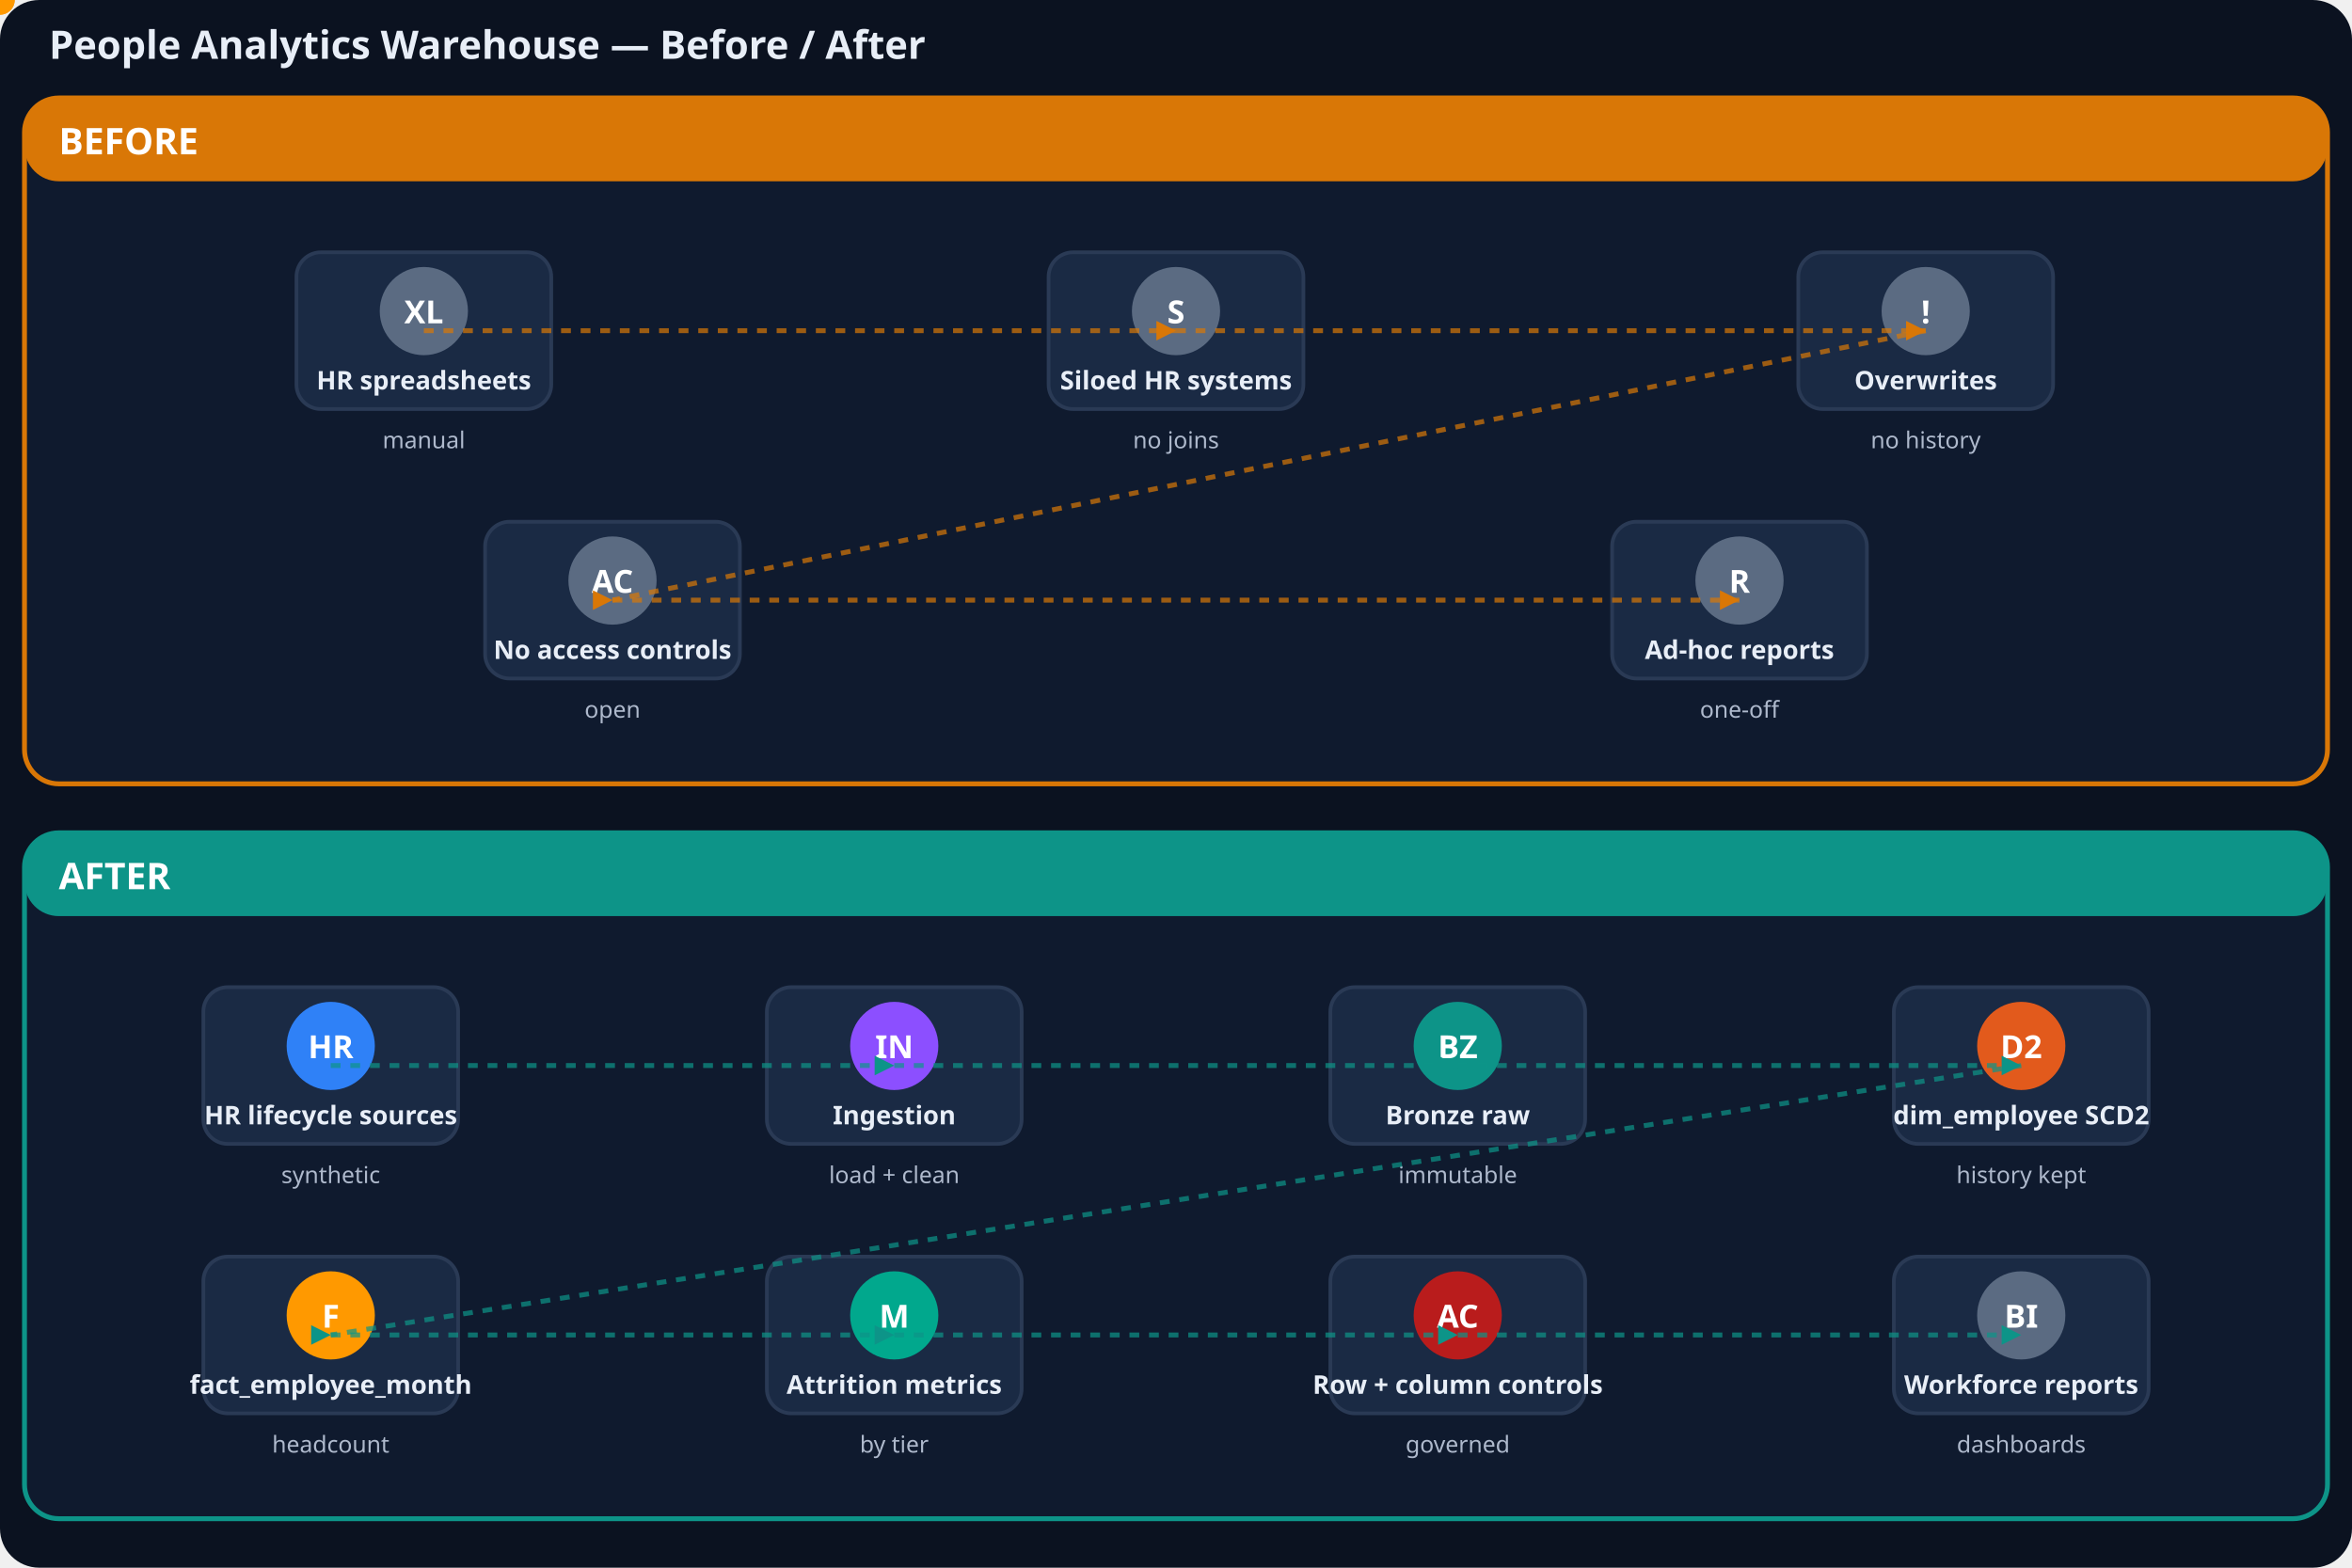
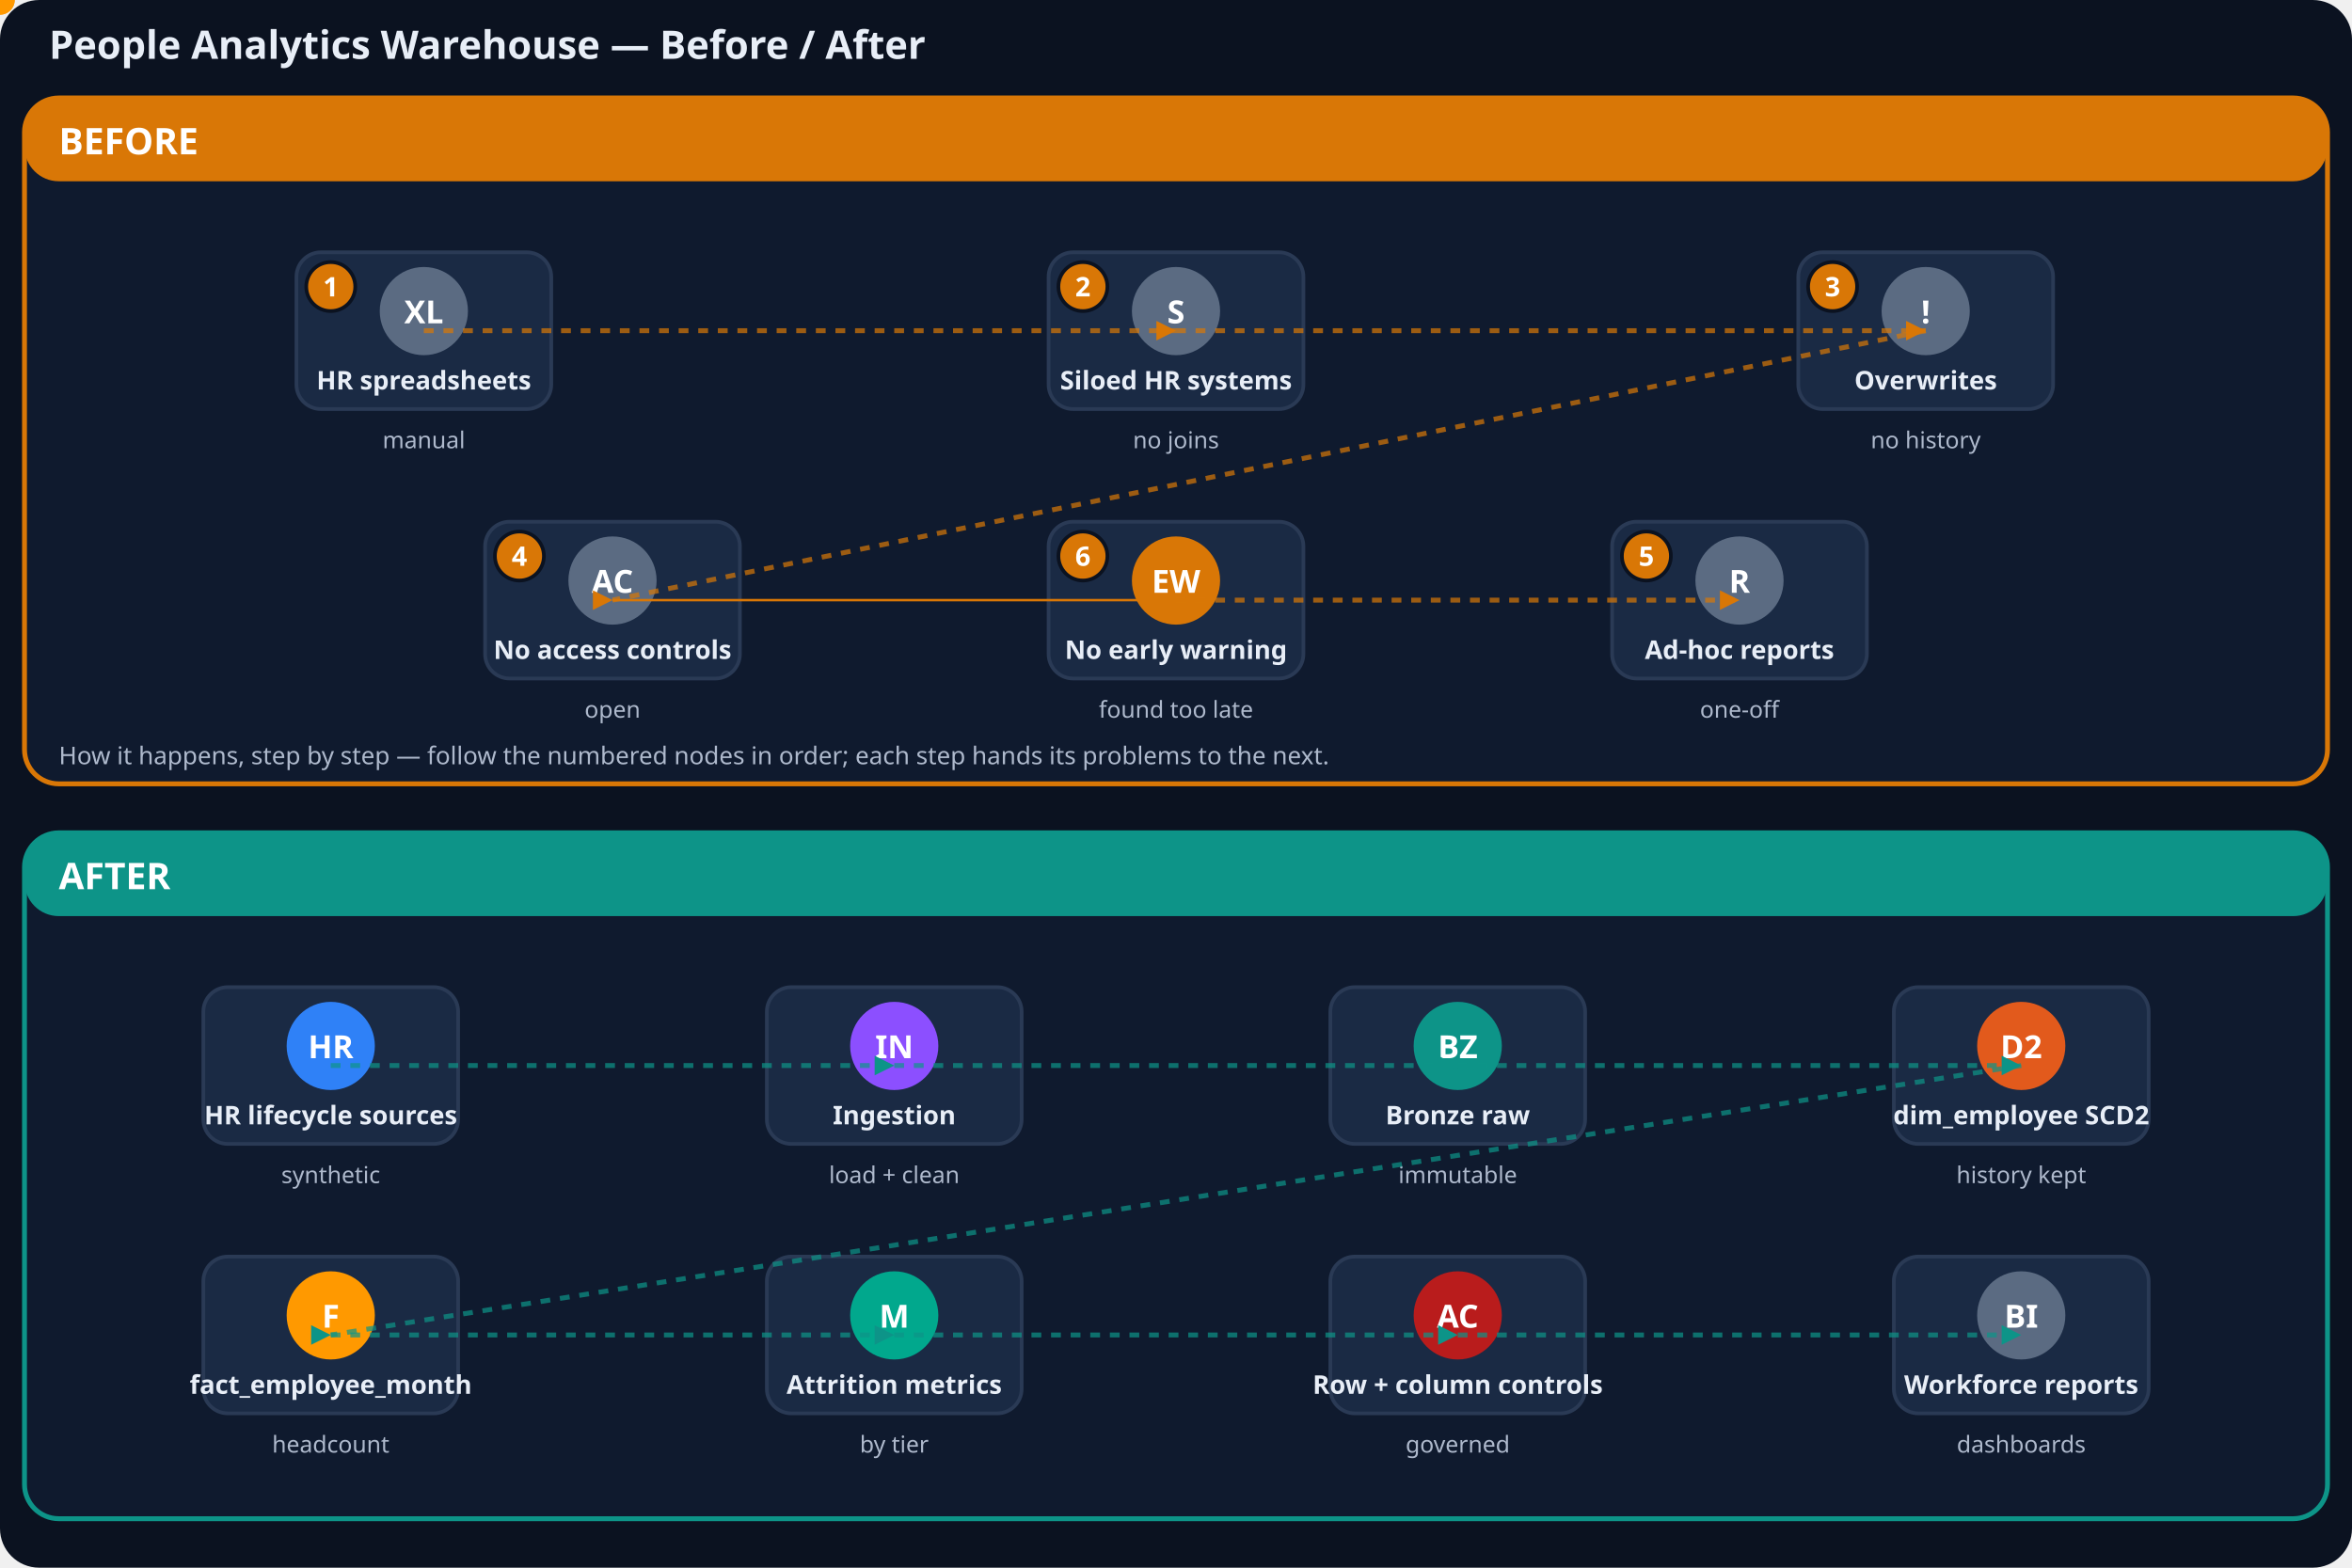
<svg xmlns="http://www.w3.org/2000/svg" width="960" height="640" viewBox="0 0 960 640">
  <rect width="960" height="640" rx="16" fill="#0b1220" />
  <text x="20" y="24" fill="#e8eef7" font-family="sans-serif" font-size="16" font-weight="700">People Analytics Warehouse — Before / After</text>
  <rect x="10" y="40" width="940" height="280" rx="14" fill="#0f1a2e" stroke="#d97706" stroke-width="2" />
  <g>
    <rect x="10" y="40" width="940" height="34" rx="14" fill="#d97706" />
    <text x="24" y="63" fill="#ffffff" font-family="sans-serif" font-size="15" font-weight="700">BEFORE</text>
  </g>
  <g>
    <rect x="121" y="103" width="104" height="64" rx="10" fill="#1a2a44" stroke="#2a3a55" stroke-width="1.5" />
+     <circle cx="135" cy="117" r="10" fill="#d97706" stroke="#0b1220" stroke-width="1.5" />
+     <text x="135" y="121" fill="#ffffff" font-family="sans-serif" font-size="11" font-weight="700" text-anchor="middle">1</text>
    <circle cx="173" cy="127" r="18" fill="#5b6b82" />
    <text x="173" y="132" fill="#ffffff" font-family="sans-serif" font-size="13" font-weight="700" text-anchor="middle">XL</text>
    <text x="173" y="159" fill="#e8eef7" font-family="sans-serif" font-size="10.5" font-weight="700" text-anchor="middle">HR spreadsheets</text>
  </g>
  <text x="173" y="183" fill="#aeb9cc" font-family="sans-serif" font-size="9.5" text-anchor="middle">manual</text>
  <g>
    <rect x="428" y="103" width="104" height="64" rx="10" fill="#1a2a44" stroke="#2a3a55" stroke-width="1.5" />
+     <circle cx="442" cy="117" r="10" fill="#d97706" stroke="#0b1220" stroke-width="1.5" />
+     <text x="442" y="121" fill="#ffffff" font-family="sans-serif" font-size="11" font-weight="700" text-anchor="middle">2</text>
    <circle cx="480" cy="127" r="18" fill="#5b6b82" />
    <text x="480" y="132" fill="#ffffff" font-family="sans-serif" font-size="13" font-weight="700" text-anchor="middle">S</text>
    <text x="480" y="159" fill="#e8eef7" font-family="sans-serif" font-size="10.5" font-weight="700" text-anchor="middle">Siloed HR systems</text>
  </g>
  <text x="480" y="183" fill="#aeb9cc" font-family="sans-serif" font-size="9.5" text-anchor="middle">no joins</text>
  <g>
    <rect x="734" y="103" width="104" height="64" rx="10" fill="#1a2a44" stroke="#2a3a55" stroke-width="1.5" />
+     <circle cx="748" cy="117" r="10" fill="#d97706" stroke="#0b1220" stroke-width="1.5" />
+     <text x="748" y="121" fill="#ffffff" font-family="sans-serif" font-size="11" font-weight="700" text-anchor="middle">3</text>
    <circle cx="786" cy="127" r="18" fill="#5b6b82" />
    <text x="786" y="132" fill="#ffffff" font-family="sans-serif" font-size="13" font-weight="700" text-anchor="middle">!</text>
    <text x="786" y="159" fill="#e8eef7" font-family="sans-serif" font-size="10.5" font-weight="700" text-anchor="middle">Overwrites</text>
  </g>
  <text x="786" y="183" fill="#aeb9cc" font-family="sans-serif" font-size="9.5" text-anchor="middle">no history</text>
  <g>
    <rect x="198" y="213" width="104" height="64" rx="10" fill="#1a2a44" stroke="#2a3a55" stroke-width="1.5" />
+     <circle cx="212" cy="227" r="10" fill="#d97706" stroke="#0b1220" stroke-width="1.5" />
+     <text x="212" y="231" fill="#ffffff" font-family="sans-serif" font-size="11" font-weight="700" text-anchor="middle">4</text>
    <circle cx="250" cy="237" r="18" fill="#5b6b82" />
    <text x="250" y="242" fill="#ffffff" font-family="sans-serif" font-size="13" font-weight="700" text-anchor="middle">AC</text>
    <text x="250" y="269" fill="#e8eef7" font-family="sans-serif" font-size="10.5" font-weight="700" text-anchor="middle">No access controls</text>
  </g>
  <text x="250" y="293" fill="#aeb9cc" font-family="sans-serif" font-size="9.5" text-anchor="middle">open</text>
  <g>
    <rect x="658" y="213" width="104" height="64" rx="10" fill="#1a2a44" stroke="#2a3a55" stroke-width="1.5" />
+     <circle cx="672" cy="227" r="10" fill="#d97706" stroke="#0b1220" stroke-width="1.5" />
+     <text x="672" y="231" fill="#ffffff" font-family="sans-serif" font-size="11" font-weight="700" text-anchor="middle">5</text>
    <circle cx="710" cy="237" r="18" fill="#5b6b82" />
    <text x="710" y="242" fill="#ffffff" font-family="sans-serif" font-size="13" font-weight="700" text-anchor="middle">R</text>
    <text x="710" y="269" fill="#e8eef7" font-family="sans-serif" font-size="10.5" font-weight="700" text-anchor="middle">Ad-hoc reports</text>
  </g>
  <text x="710" y="293" fill="#aeb9cc" font-family="sans-serif" font-size="9.5" text-anchor="middle">one-off</text>
+   <g>
+     <rect x="428" y="213" width="104" height="64" rx="10" fill="#1a2a44" stroke="#2a3a55" stroke-width="1.5" />
+     <circle cx="480" cy="237" r="18" fill="#d97706" />
+     <text x="480" y="242" fill="#ffffff" font-family="sans-serif" font-size="13" font-weight="700" text-anchor="middle">EW</text>
+     <circle cx="442" cy="227" r="10" fill="#d97706" stroke="#0b1220" stroke-width="1.5" />
+     <text x="442" y="231" fill="#ffffff" font-family="sans-serif" font-size="11" font-weight="700" text-anchor="middle">6</text>
+     <text x="480" y="269" fill="#e8eef7" font-family="sans-serif" font-size="10.5" font-weight="700" text-anchor="middle">No early warning</text>
+   </g>
+   <text x="480" y="293" fill="#aeb9cc" font-family="sans-serif" font-size="9.5" text-anchor="middle">found too late</text>
  <line x1="173" y1="135" x2="480" y2="135" stroke="#d97706" stroke-width="2" stroke-dasharray="4 4" opacity="0.7" />
  <polygon points="480,135 472,131 472,139" fill="#d97706" />
  <line x1="480" y1="135" x2="786" y2="135" stroke="#d97706" stroke-width="2" stroke-dasharray="4 4" opacity="0.7" />
  <polygon points="786,135 778,131 778,139" fill="#d97706" />
  <line x1="786" y1="135" x2="250" y2="245" stroke="#d97706" stroke-width="2" stroke-dasharray="4 4" opacity="0.7" />
  <polygon points="250,245 242,241 242,249" fill="#d97706" />
-   <line x1="250" y1="245" x2="710" y2="245" stroke="#d97706" stroke-width="2" stroke-dasharray="4 4" opacity="0.7" />
+   <line x1="250" y1="245" x2="480" y2="245" stroke="#d97706" />
+   <line x1="480" y1="245" x2="710" y2="245" stroke="#d97706" stroke-width="2" stroke-dasharray="4 4" opacity="0.7" />
  <polygon points="710,245 702,241 702,249" fill="#d97706" />
  <circle r="6" fill="#ff9900">
-     <animateMotion dur="6s" repeatCount="indefinite" path="M173,135 L480,135 L786,135 L250,245 L710,245" />
+     <animateMotion dur="6s" repeatCount="indefinite" path="M173,135 L480,135 L786,135 L250,245 L480,245 L710,245" />
  </circle>
+   <text x="24" y="312" fill="#aeb9cc" font-family="sans-serif" font-size="10">How it happens, step by step — follow the numbered nodes in order; each step hands its problems to the next.</text>
  <rect x="10" y="340" width="940" height="280" rx="14" fill="#0f1a2e" stroke="#0d9488" stroke-width="2" />
  <g>
    <rect x="10" y="340" width="940" height="34" rx="14" fill="#0d9488" />
    <text x="24" y="363" fill="#ffffff" font-family="sans-serif" font-size="15" font-weight="700">AFTER</text>
  </g>
  <g>
    <rect x="83" y="403" width="104" height="64" rx="10" fill="#1a2a44" stroke="#2a3a55" stroke-width="1.5" />
    <circle cx="135" cy="427" r="18" fill="#2F81F7" />
    <text x="135" y="432" fill="#ffffff" font-family="sans-serif" font-size="13" font-weight="700" text-anchor="middle">HR</text>
    <text x="135" y="459" fill="#e8eef7" font-family="sans-serif" font-size="10.5" font-weight="700" text-anchor="middle">HR lifecycle sources</text>
  </g>
  <text x="135" y="483" fill="#aeb9cc" font-family="sans-serif" font-size="9.5" text-anchor="middle">synthetic</text>
  <g>
    <rect x="313" y="403" width="104" height="64" rx="10" fill="#1a2a44" stroke="#2a3a55" stroke-width="1.5" />
    <circle cx="365" cy="427" r="18" fill="#8C4FFF" />
    <text x="365" y="432" fill="#ffffff" font-family="sans-serif" font-size="13" font-weight="700" text-anchor="middle">IN</text>
    <text x="365" y="459" fill="#e8eef7" font-family="sans-serif" font-size="10.5" font-weight="700" text-anchor="middle">Ingestion</text>
  </g>
  <text x="365" y="483" fill="#aeb9cc" font-family="sans-serif" font-size="9.5" text-anchor="middle">load + clean</text>
  <g>
    <rect x="543" y="403" width="104" height="64" rx="10" fill="#1a2a44" stroke="#2a3a55" stroke-width="1.5" />
    <circle cx="595" cy="427" r="18" fill="#0d9488" />
    <text x="595" y="432" fill="#ffffff" font-family="sans-serif" font-size="13" font-weight="700" text-anchor="middle">BZ</text>
    <text x="595" y="459" fill="#e8eef7" font-family="sans-serif" font-size="10.5" font-weight="700" text-anchor="middle">Bronze raw</text>
  </g>
  <text x="595" y="483" fill="#aeb9cc" font-family="sans-serif" font-size="9.5" text-anchor="middle">immutable</text>
  <g>
    <rect x="773" y="403" width="104" height="64" rx="10" fill="#1a2a44" stroke="#2a3a55" stroke-width="1.5" />
    <circle cx="825" cy="427" r="18" fill="#E25A1C" />
    <text x="825" y="432" fill="#ffffff" font-family="sans-serif" font-size="13" font-weight="700" text-anchor="middle">D2</text>
    <text x="825" y="459" fill="#e8eef7" font-family="sans-serif" font-size="10.5" font-weight="700" text-anchor="middle">dim_employee SCD2</text>
  </g>
  <text x="825" y="483" fill="#aeb9cc" font-family="sans-serif" font-size="9.5" text-anchor="middle">history kept</text>
  <g>
    <rect x="83" y="513" width="104" height="64" rx="10" fill="#1a2a44" stroke="#2a3a55" stroke-width="1.5" />
    <circle cx="135" cy="537" r="18" fill="#FF9900" />
    <text x="135" y="542" fill="#ffffff" font-family="sans-serif" font-size="13" font-weight="700" text-anchor="middle">F</text>
    <text x="135" y="569" fill="#e8eef7" font-family="sans-serif" font-size="10.5" font-weight="700" text-anchor="middle">fact_employee_month</text>
  </g>
  <text x="135" y="593" fill="#aeb9cc" font-family="sans-serif" font-size="9.5" text-anchor="middle">headcount</text>
  <g>
    <rect x="313" y="513" width="104" height="64" rx="10" fill="#1a2a44" stroke="#2a3a55" stroke-width="1.5" />
    <circle cx="365" cy="537" r="18" fill="#01A88D" />
    <text x="365" y="542" fill="#ffffff" font-family="sans-serif" font-size="13" font-weight="700" text-anchor="middle">M</text>
    <text x="365" y="569" fill="#e8eef7" font-family="sans-serif" font-size="10.5" font-weight="700" text-anchor="middle">Attrition metrics</text>
  </g>
  <text x="365" y="593" fill="#aeb9cc" font-family="sans-serif" font-size="9.5" text-anchor="middle">by tier</text>
  <g>
    <rect x="543" y="513" width="104" height="64" rx="10" fill="#1a2a44" stroke="#2a3a55" stroke-width="1.5" />
    <circle cx="595" cy="537" r="18" fill="#b91c1c" />
    <text x="595" y="542" fill="#ffffff" font-family="sans-serif" font-size="13" font-weight="700" text-anchor="middle">AC</text>
    <text x="595" y="569" fill="#e8eef7" font-family="sans-serif" font-size="10.5" font-weight="700" text-anchor="middle">Row + column controls</text>
  </g>
  <text x="595" y="593" fill="#aeb9cc" font-family="sans-serif" font-size="9.5" text-anchor="middle">governed</text>
  <g>
    <rect x="773" y="513" width="104" height="64" rx="10" fill="#1a2a44" stroke="#2a3a55" stroke-width="1.5" />
    <circle cx="825" cy="537" r="18" fill="#5b6b82" />
    <text x="825" y="542" fill="#ffffff" font-family="sans-serif" font-size="13" font-weight="700" text-anchor="middle">BI</text>
    <text x="825" y="569" fill="#e8eef7" font-family="sans-serif" font-size="10.5" font-weight="700" text-anchor="middle">Workforce reports</text>
  </g>
  <text x="825" y="593" fill="#aeb9cc" font-family="sans-serif" font-size="9.5" text-anchor="middle">dashboards</text>
  <line x1="135" y1="435" x2="365" y2="435" stroke="#0d9488" stroke-width="2" stroke-dasharray="4 4" opacity="0.7" />
  <polygon points="365,435 357,431 357,439" fill="#0d9488" />
  <line x1="365" y1="435" x2="595" y2="435" stroke="#0d9488" stroke-width="2" stroke-dasharray="4 4" opacity="0.7" />
  <polygon points="595,435 587,431 587,439" fill="#0d9488" />
  <line x1="595" y1="435" x2="825" y2="435" stroke="#0d9488" stroke-width="2" stroke-dasharray="4 4" opacity="0.7" />
  <polygon points="825,435 817,431 817,439" fill="#0d9488" />
  <line x1="825" y1="435" x2="135" y2="545" stroke="#0d9488" stroke-width="2" stroke-dasharray="4 4" opacity="0.7" />
  <polygon points="135,545 127,541 127,549" fill="#0d9488" />
  <line x1="135" y1="545" x2="365" y2="545" stroke="#0d9488" stroke-width="2" stroke-dasharray="4 4" opacity="0.7" />
  <polygon points="365,545 357,541 357,549" fill="#0d9488" />
  <line x1="365" y1="545" x2="595" y2="545" stroke="#0d9488" stroke-width="2" stroke-dasharray="4 4" opacity="0.7" />
  <polygon points="595,545 587,541 587,549" fill="#0d9488" />
  <line x1="595" y1="545" x2="825" y2="545" stroke="#0d9488" stroke-width="2" stroke-dasharray="4 4" opacity="0.7" />
  <polygon points="825,545 817,541 817,549" fill="#0d9488" />
  <circle r="6" fill="#ff9900">
    <animateMotion dur="6s" repeatCount="indefinite" path="M135,435 L365,435 L595,435 L825,435 L135,545 L365,545 L595,545 L825,545" />
  </circle>
</svg>
